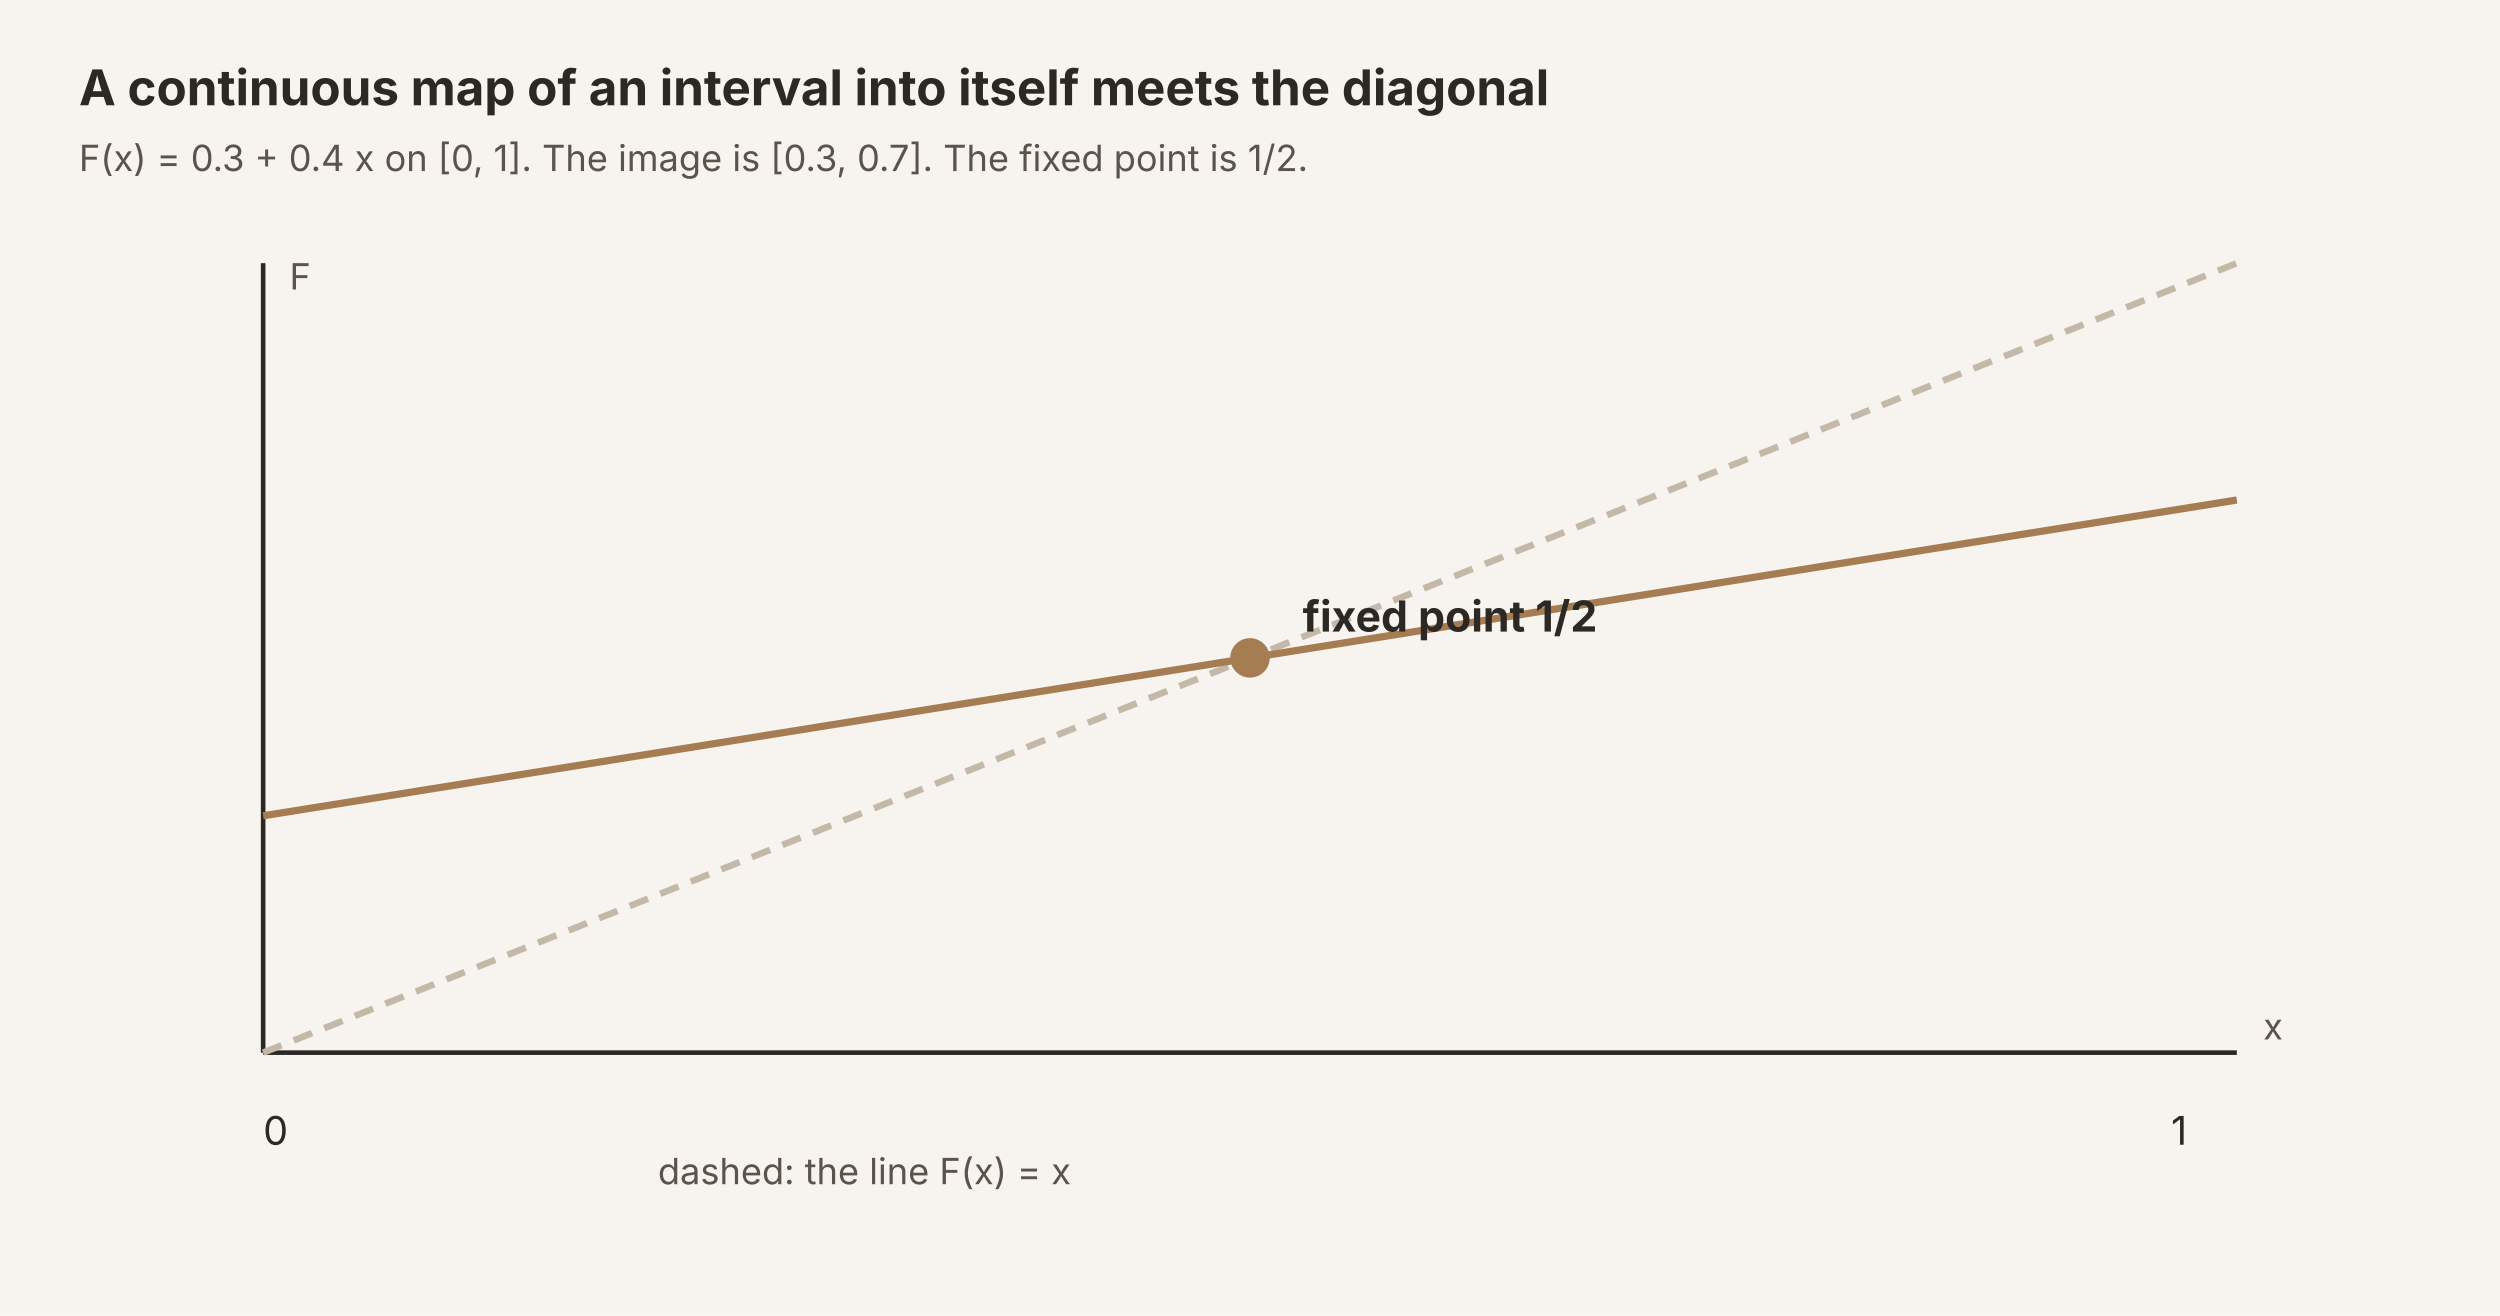
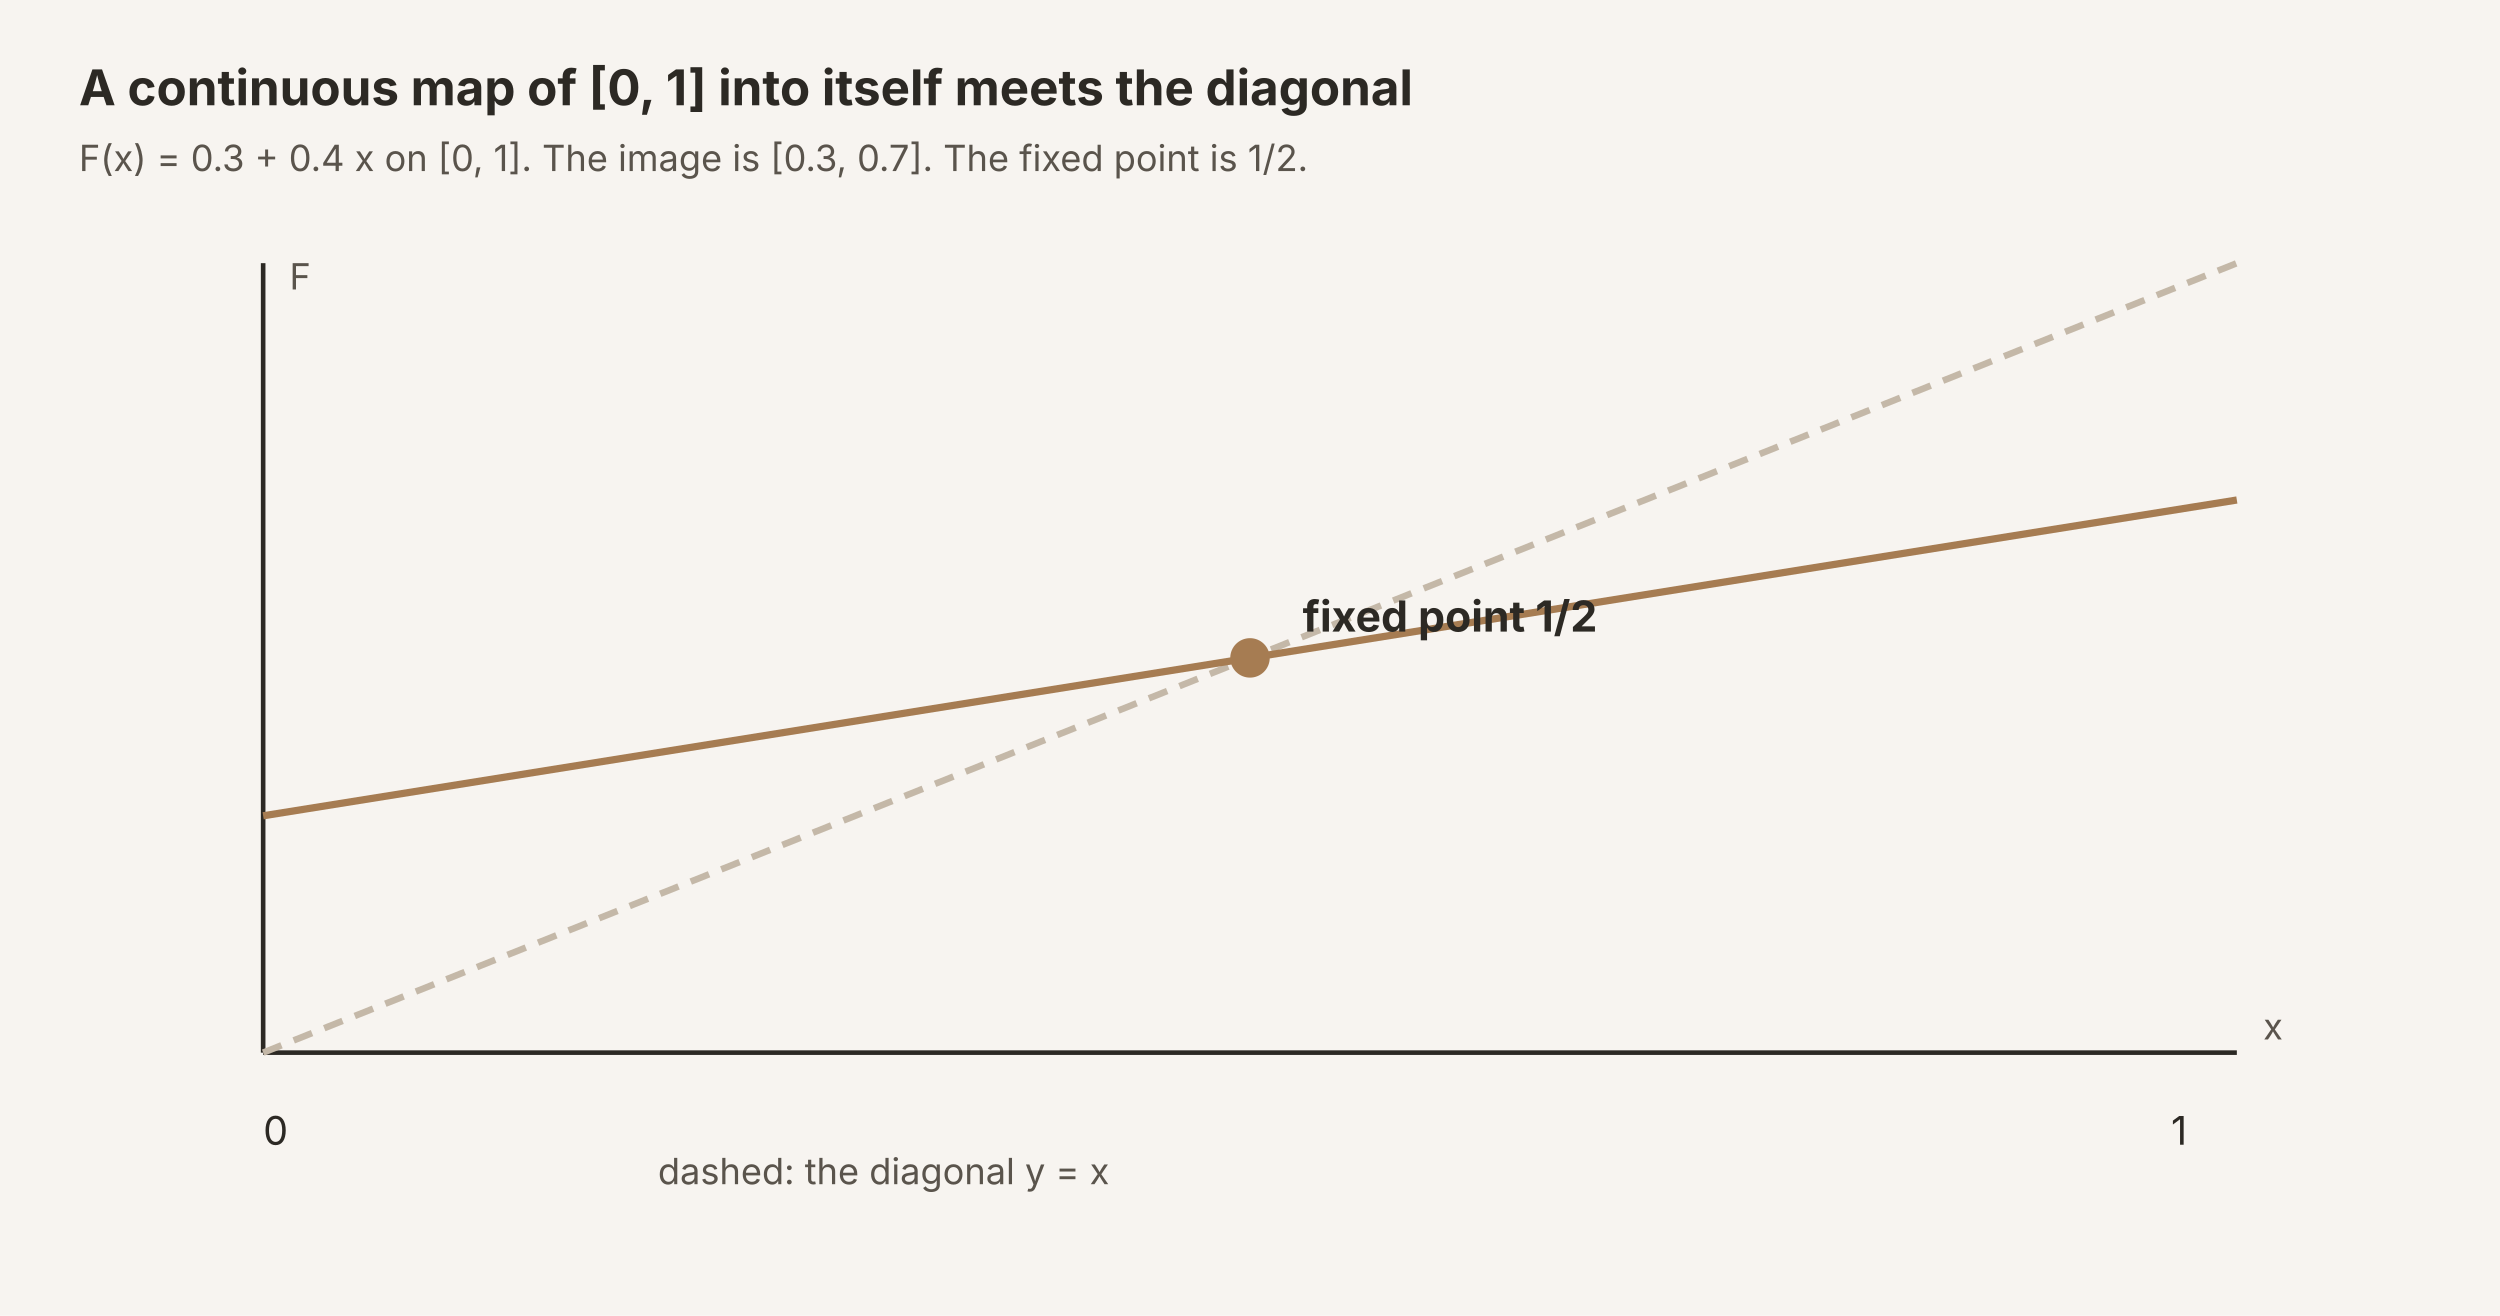
<svg xmlns="http://www.w3.org/2000/svg" width="760" height="400" viewBox="0 0 760 400" role="img" aria-labelledby="brouwerTitle brouwerDesc">
  <rect width="760" height="400" fill="#F7F4F0" />
  <style>
    .t{font-family:Inter,Arial,Helvetica,sans-serif;fill:#2C2924}
    .title{font-size:15px;font-weight:700}
    .h{font-size:13px;font-weight:700}
    .s{font-size:12px}
    .m{font-size:11px;fill:#5A544C}
    .card{fill:#FBF9F6;stroke:#C4B8A8;stroke-width:1.4}
    .row{fill:#E8F0F7;stroke:#4B6787;stroke-width:1.2}
    .target{fill:#F3E8E0;stroke:#A67C52;stroke-width:2.2}
    .ok{fill:#EAF1E5;stroke:#6F8D5E;stroke-width:1.6}
    .bad{fill:#F8E8E6;stroke:#8C4A42;stroke-width:1.6}
    .line{fill:none;stroke:#A67C52;stroke-width:2.2}
    .blue{fill:none;stroke:#4B6787;stroke-width:2.2}
    .ink{stroke:#2C2924;stroke-width:1.4;fill:none}
  </style>
-   <text x="24" y="32" class="t title">A continuous map of an interval into itself meets the diagonal</text>
+   <text x="24" y="32" class="t title">A continuous map of [0, 1] into itself meets the diagonal</text>
  <text x="24" y="52" class="t m">F(x) = 0.3 + 0.4 x on [0, 1]. The image is [0.3, 0.7]. The fixed point is 1/2.</text>
  <line x1="80" y1="320" x2="680" y2="320" class="ink" />
  <line x1="80" y1="320" x2="80" y2="80" class="ink" />
  <text x="688" y="316" class="t m">x</text>
  <text x="88" y="88" class="t m">F</text>
  <path d="M80 320 L680 80" stroke="#C4B8A8" stroke-width="2" fill="none" stroke-dasharray="6 4" />
  <path d="M80 248 L680 152" class="line" />
  <circle cx="380" cy="200" r="6" fill="#A67C52" />
  <text x="396" y="192" class="t h">fixed point 1/2</text>
  <text x="80" y="348" class="t s">0</text>
  <text x="660" y="348" class="t s">1</text>
-   <text x="200" y="360" class="t m">dashed: the line F(x) = x</text>
+   <text x="200" y="360" class="t m">dashed: the diagonal y = x</text>
</svg>
